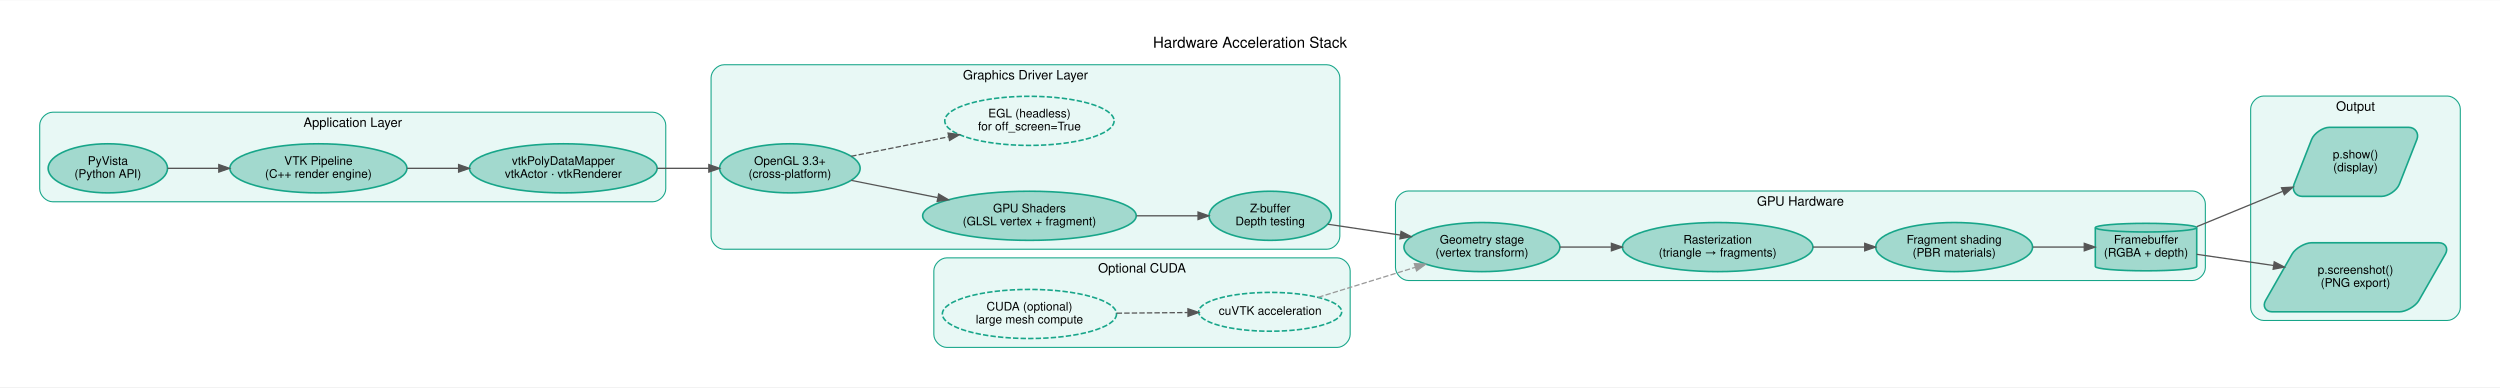
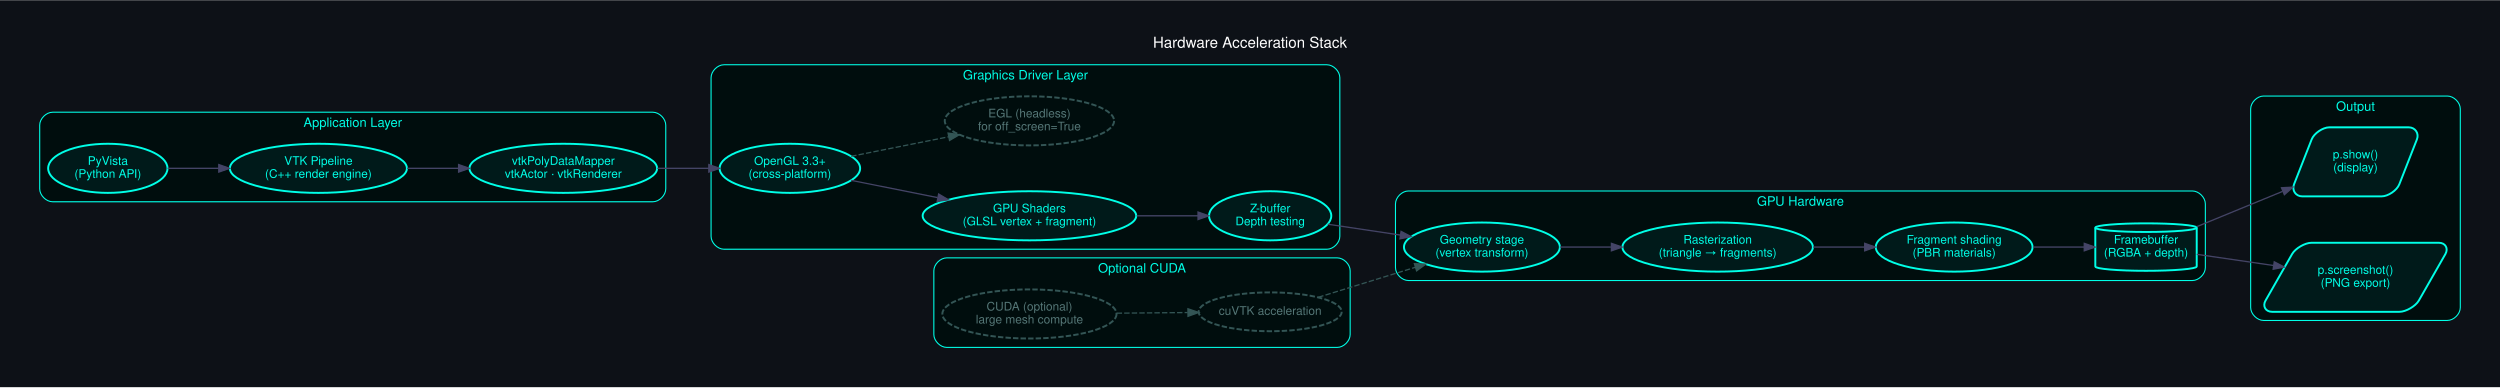
<svg xmlns="http://www.w3.org/2000/svg" width="2317pt" height="359pt" viewBox="0.00 0.00 2317.31 358.60">
  <g id="graph0" class="graph" transform="scale(1 1) rotate(0) translate(28.8 329.8)">
-     <polygon fill="#ffffff" stroke="transparent" points="-28.8,28.8 -28.8,-329.8 2288.51,-329.8 2288.51,28.8 -28.8,28.8" />
-     <text text-anchor="middle" x="1129.85" y="-285.8" font-family="Helvetica,Arial,sans-serif" font-size="14.00">Hardware Acceleration Stack</text>
+     <polygon fill="#0d1117" stroke="transparent" points="-28.8,28.8 -28.8,-329.8 2288.51,-329.8 2288.51,28.8 -28.8,28.8" />
+     <text text-anchor="middle" x="1129.85" y="-285.8" font-family="Helvetica,Arial,sans-serif" font-size="14.00" fill="white">Hardware Acceleration Stack</text>
    <g id="clust1" class="cluster">
-       <path fill="#e8f8f5" stroke="#17a589" d="M20,-143C20,-143 576.31,-143 576.31,-143 582.31,-143 588.31,-149 588.31,-155 588.31,-155 588.31,-214 588.31,-214 588.31,-220 582.31,-226 576.31,-226 576.31,-226 20,-226 20,-226 14,-226 8,-220 8,-214 8,-214 8,-155 8,-155 8,-149 14,-143 20,-143" />
-       <text text-anchor="middle" x="298.15" y="-212.4" font-family="Helvetica,Arial,sans-serif" font-size="12.00">Application Layer</text>
+       <path fill="#000d0d" stroke="#00ffe7" d="M20,-143C20,-143 576.31,-143 576.31,-143 582.31,-143 588.31,-149 588.31,-155 588.31,-155 588.31,-214 588.31,-214 588.31,-220 582.31,-226 576.31,-226 576.31,-226 20,-226 20,-226 14,-226 8,-220 8,-214 8,-214 8,-155 8,-155 8,-149 14,-143 20,-143" />
+       <text text-anchor="middle" x="298.15" y="-212.4" font-family="Helvetica,Arial,sans-serif" font-size="12.00" fill="#00ffe7">Application Layer</text>
    </g>
    <g id="clust2" class="cluster">
-       <path fill="#e8f8f5" stroke="#17a589" d="M642.31,-99C642.31,-99 1201.12,-99 1201.12,-99 1207.12,-99 1213.12,-105 1213.12,-111 1213.12,-111 1213.12,-258 1213.12,-258 1213.12,-264 1207.12,-270 1201.12,-270 1201.12,-270 642.31,-270 642.31,-270 636.31,-270 630.31,-264 630.31,-258 630.31,-258 630.31,-111 630.31,-111 630.31,-105 636.31,-99 642.31,-99" />
-       <text text-anchor="middle" x="921.71" y="-256.4" font-family="Helvetica,Arial,sans-serif" font-size="12.00">Graphics Driver Layer</text>
+       <path fill="#000d0d" stroke="#00ffe7" d="M642.31,-99C642.31,-99 1201.12,-99 1201.12,-99 1207.12,-99 1213.12,-105 1213.12,-111 1213.12,-111 1213.12,-258 1213.12,-258 1213.12,-264 1207.12,-270 1201.12,-270 1201.12,-270 642.31,-270 642.31,-270 636.31,-270 630.31,-264 630.31,-258 630.31,-258 630.31,-111 630.31,-111 630.31,-105 636.31,-99 642.31,-99" />
+       <text text-anchor="middle" x="921.71" y="-256.4" font-family="Helvetica,Arial,sans-serif" font-size="12.00" fill="#00ffe7">Graphics Driver Layer</text>
+     </g>
+     <g id="clust3" class="cluster">
+       <path fill="#000d0d" stroke="#00ffe7" d="M1276.7,-70C1276.7,-70 2003.39,-70 2003.39,-70 2009.39,-70 2015.39,-76 2015.39,-82 2015.39,-82 2015.39,-141 2015.39,-141 2015.39,-147 2009.39,-153 2003.39,-153 2003.39,-153 1276.7,-153 1276.7,-153 1270.7,-153 1264.7,-147 1264.7,-141 1264.7,-141 1264.7,-82 1264.7,-82 1264.7,-76 1270.7,-70 1276.7,-70" />
+       <text text-anchor="middle" x="1640.04" y="-139.4" font-family="Helvetica,Arial,sans-serif" font-size="12.00" fill="#00ffe7">GPU Hardware</text>
+     </g>
+     <g id="clust4" class="cluster">
+       <path fill="#000d0d" stroke="#00ffe7" d="M848.8,-8C848.8,-8 1210.7,-8 1210.7,-8 1216.7,-8 1222.7,-14 1222.7,-20 1222.7,-20 1222.7,-79 1222.7,-79 1222.7,-85 1216.7,-91 1210.7,-91 1210.7,-91 848.8,-91 848.8,-91 842.8,-91 836.8,-85 836.8,-79 836.8,-79 836.8,-20 836.8,-20 836.8,-14 842.8,-8 848.8,-8" />
+       <text text-anchor="middle" x="1029.75" y="-77.4" font-family="Helvetica,Arial,sans-serif" font-size="12.00" fill="#00ffe7">Optional CUDA</text>
    </g>
    <g id="clust5" class="cluster">
-       <path fill="#e8f8f5" stroke="#17a589" d="M2069.39,-33C2069.39,-33 2239.71,-33 2239.71,-33 2245.71,-33 2251.71,-39 2251.71,-45 2251.71,-45 2251.71,-229 2251.71,-229 2251.71,-235 2245.71,-241 2239.71,-241 2239.71,-241 2069.39,-241 2069.39,-241 2063.39,-241 2057.39,-235 2057.39,-229 2057.39,-229 2057.39,-45 2057.39,-45 2057.39,-39 2063.39,-33 2069.39,-33" />
-       <text text-anchor="middle" x="2154.55" y="-227.4" font-family="Helvetica,Arial,sans-serif" font-size="12.00">Output</text>
-     </g>
-     <g id="clust3" class="cluster">
-       <path fill="#e8f8f5" stroke="#17a589" d="M1276.7,-70C1276.7,-70 2003.39,-70 2003.39,-70 2009.39,-70 2015.39,-76 2015.39,-82 2015.39,-82 2015.39,-141 2015.39,-141 2015.39,-147 2009.39,-153 2003.39,-153 2003.39,-153 1276.7,-153 1276.7,-153 1270.7,-153 1264.7,-147 1264.7,-141 1264.7,-141 1264.7,-82 1264.7,-82 1264.7,-76 1270.7,-70 1276.7,-70" />
-       <text text-anchor="middle" x="1640.04" y="-139.4" font-family="Helvetica,Arial,sans-serif" font-size="12.00">GPU Hardware</text>
-     </g>
-     <g id="clust4" class="cluster">
-       <path fill="#e8f8f5" stroke="#17a589" d="M848.8,-8C848.8,-8 1210.7,-8 1210.7,-8 1216.7,-8 1222.7,-14 1222.7,-20 1222.7,-20 1222.7,-79 1222.7,-79 1222.7,-85 1216.7,-91 1210.7,-91 1210.7,-91 848.8,-91 848.8,-91 842.8,-91 836.8,-85 836.8,-79 836.8,-79 836.8,-20 836.8,-20 836.8,-14 842.8,-8 848.8,-8" />
-       <text text-anchor="middle" x="1029.75" y="-77.4" font-family="Helvetica,Arial,sans-serif" font-size="12.00">Optional CUDA</text>
+       <path fill="#000d0d" stroke="#00ffe7" d="M2069.39,-33C2069.39,-33 2239.71,-33 2239.71,-33 2245.71,-33 2251.71,-39 2251.71,-45 2251.71,-45 2251.71,-229 2251.71,-229 2251.71,-235 2245.71,-241 2239.71,-241 2239.71,-241 2069.39,-241 2069.39,-241 2063.39,-241 2057.39,-235 2057.39,-229 2057.39,-229 2057.39,-45 2057.39,-45 2057.39,-39 2063.39,-33 2069.39,-33" />
+       <text text-anchor="middle" x="2154.55" y="-227.4" font-family="Helvetica,Arial,sans-serif" font-size="12.00" fill="#00ffe7">Output</text>
    </g>
    <g id="node1" class="node">
-       <ellipse fill="#a2d9ce" stroke="#17a589" stroke-width="1.5" cx="71.15" cy="-174" rx="55.31" ry="22.76" />
-       <text text-anchor="middle" x="71.15" y="-177.2" font-family="Helvetica,Arial,sans-serif" font-size="11.00">PyVista</text>
-       <text text-anchor="middle" x="71.15" y="-165.2" font-family="Helvetica,Arial,sans-serif" font-size="11.00">(Python API)</text>
+       <ellipse fill="#001a1a" stroke="#00ffe7" stroke-width="1.8" cx="71.15" cy="-174" rx="55.31" ry="22.76" />
+       <text text-anchor="middle" x="71.15" y="-177.2" font-family="Helvetica,Arial,sans-serif" font-size="11.00" fill="#00ffe7">PyVista</text>
+       <text text-anchor="middle" x="71.15" y="-165.2" font-family="Helvetica,Arial,sans-serif" font-size="11.00" fill="#00ffe7">(Python API)</text>
    </g>
    <g id="node2" class="node">
-       <ellipse fill="#a2d9ce" stroke="#17a589" stroke-width="1.5" cx="266.33" cy="-174" rx="82.05" ry="22.76" />
-       <text text-anchor="middle" x="266.33" y="-177.2" font-family="Helvetica,Arial,sans-serif" font-size="11.00">VTK Pipeline</text>
-       <text text-anchor="middle" x="266.33" y="-165.2" font-family="Helvetica,Arial,sans-serif" font-size="11.00">(C++ render engine)</text>
+       <ellipse fill="#001a1a" stroke="#00ffe7" stroke-width="1.8" cx="266.33" cy="-174" rx="82.05" ry="22.76" />
+       <text text-anchor="middle" x="266.33" y="-177.2" font-family="Helvetica,Arial,sans-serif" font-size="11.00" fill="#00ffe7">VTK Pipeline</text>
+       <text text-anchor="middle" x="266.33" y="-165.2" font-family="Helvetica,Arial,sans-serif" font-size="11.00" fill="#00ffe7">(C++ render engine)</text>
    </g>
    <g id="edge1" class="edge">
-       <path fill="none" stroke="#555555" stroke-width="1.2" d="M126.48,-174C141.27,-174 157.7,-174 173.94,-174" />
-       <polygon fill="#555555" stroke="#555555" stroke-width="1.2" points="174,-177.5 184,-174 174,-170.5 174,-177.5" />
+       <path fill="none" stroke="#444466" stroke-width="1.2" d="M126.48,-174C141.27,-174 157.7,-174 173.94,-174" />
+       <polygon fill="#444466" stroke="#444466" stroke-width="1.2" points="174,-177.5 184,-174 174,-170.5 174,-177.5" />
    </g>
    <g id="node3" class="node">
-       <ellipse fill="#a2d9ce" stroke="#17a589" stroke-width="1.5" cx="493.33" cy="-174" rx="86.95" ry="22.76" />
-       <text text-anchor="middle" x="493.33" y="-177.2" font-family="Helvetica,Arial,sans-serif" font-size="11.00">vtkPolyDataMapper</text>
-       <text text-anchor="middle" x="493.33" y="-165.2" font-family="Helvetica,Arial,sans-serif" font-size="11.00">vtkActor · vtkRenderer</text>
+       <ellipse fill="#001a1a" stroke="#00ffe7" stroke-width="1.8" cx="493.33" cy="-174" rx="86.95" ry="22.76" />
+       <text text-anchor="middle" x="493.33" y="-177.2" font-family="Helvetica,Arial,sans-serif" font-size="11.00" fill="#00ffe7">vtkPolyDataMapper</text>
+       <text text-anchor="middle" x="493.33" y="-165.2" font-family="Helvetica,Arial,sans-serif" font-size="11.00" fill="#00ffe7">vtkActor · vtkRenderer</text>
    </g>
    <g id="edge2" class="edge">
-       <path fill="none" stroke="#555555" stroke-width="1.2" d="M348.56,-174C363.95,-174 380.18,-174 395.98,-174" />
-       <polygon fill="#555555" stroke="#555555" stroke-width="1.2" points="396.29,-177.5 406.29,-174 396.29,-170.5 396.29,-177.5" />
+       <path fill="none" stroke="#444466" stroke-width="1.2" d="M348.56,-174C363.95,-174 380.18,-174 395.98,-174" />
+       <polygon fill="#444466" stroke="#444466" stroke-width="1.2" points="396.29,-177.5 406.29,-174 396.29,-170.5 396.29,-177.5" />
    </g>
    <g id="node4" class="node">
-       <ellipse fill="#a2d9ce" stroke="#17a589" stroke-width="1.5" cx="703.36" cy="-174" rx="65.11" ry="22.76" />
-       <text text-anchor="middle" x="703.36" y="-177.2" font-family="Helvetica,Arial,sans-serif" font-size="11.00">OpenGL 3.3+</text>
-       <text text-anchor="middle" x="703.36" y="-165.2" font-family="Helvetica,Arial,sans-serif" font-size="11.00">(cross-platform)</text>
+       <ellipse fill="#001a1a" stroke="#00ffe7" stroke-width="1.8" cx="703.36" cy="-174" rx="65.11" ry="22.76" />
+       <text text-anchor="middle" x="703.36" y="-177.2" font-family="Helvetica,Arial,sans-serif" font-size="11.00" fill="#00ffe7">OpenGL 3.3+</text>
+       <text text-anchor="middle" x="703.36" y="-165.2" font-family="Helvetica,Arial,sans-serif" font-size="11.00" fill="#00ffe7">(cross-platform)</text>
    </g>
    <g id="edge10" class="edge">
-       <path fill="none" stroke="#555555" stroke-width="1.2" d="M580.45,-174C596.31,-174 612.74,-174 628.22,-174" />
-       <polygon fill="#555555" stroke="#555555" stroke-width="1.2" points="628.23,-177.5 638.23,-174 628.23,-170.5 628.23,-177.5" />
+       <path fill="none" stroke="#444466" stroke-width="1.2" d="M580.45,-174C596.31,-174 612.74,-174 628.22,-174" />
+       <polygon fill="#444466" stroke="#444466" stroke-width="1.2" points="628.23,-177.5 638.23,-174 628.23,-170.5 628.23,-177.5" />
    </g>
    <g id="node5" class="node">
-       <ellipse fill="#a2d9ce" stroke="#17a589" stroke-width="1.5" cx="925.41" cy="-130" rx="98.99" ry="22.76" />
-       <text text-anchor="middle" x="925.41" y="-133.2" font-family="Helvetica,Arial,sans-serif" font-size="11.00">GPU Shaders</text>
-       <text text-anchor="middle" x="925.41" y="-121.2" font-family="Helvetica,Arial,sans-serif" font-size="11.00">(GLSL vertex + fragment)</text>
+       <ellipse fill="#001a1a" stroke="#00ffe7" stroke-width="1.8" cx="925.41" cy="-130" rx="98.99" ry="22.76" />
+       <text text-anchor="middle" x="925.41" y="-133.2" font-family="Helvetica,Arial,sans-serif" font-size="11.00" fill="#00ffe7">GPU Shaders</text>
+       <text text-anchor="middle" x="925.41" y="-121.2" font-family="Helvetica,Arial,sans-serif" font-size="11.00" fill="#00ffe7">(GLSL vertex + fragment)</text>
    </g>
    <g id="edge3" class="edge">
-       <path fill="none" stroke="#555555" stroke-width="1.2" d="M760.17,-162.84C784.45,-157.99 813.41,-152.19 840.21,-146.84" />
-       <polygon fill="#555555" stroke="#555555" stroke-width="1.2" points="841.25,-150.2 850.37,-144.81 839.87,-143.33 841.25,-150.2" />
+       <path fill="none" stroke="#444466" stroke-width="1.2" d="M760.17,-162.84C784.45,-157.99 813.41,-152.19 840.21,-146.84" />
+       <polygon fill="#444466" stroke="#444466" stroke-width="1.2" points="841.25,-150.2 850.37,-144.81 839.87,-143.33 841.25,-150.2" />
    </g>
    <g id="node7" class="node">
-       <ellipse fill="none" stroke="#17a589" stroke-width="1.5" stroke-dasharray="5,2" cx="925.41" cy="-218" rx="78.48" ry="22.76" />
-       <text text-anchor="middle" x="925.41" y="-221.2" font-family="Helvetica,Arial,sans-serif" font-size="11.00">EGL (headless)</text>
-       <text text-anchor="middle" x="925.41" y="-209.2" font-family="Helvetica,Arial,sans-serif" font-size="11.00">for off_screen=True</text>
+       <ellipse fill="none" stroke="#335555" stroke-width="1.8" stroke-dasharray="5,2" cx="925.41" cy="-218" rx="78.48" ry="22.76" />
+       <text text-anchor="middle" x="925.41" y="-221.2" font-family="Helvetica,Arial,sans-serif" font-size="11.00" fill="#557777">EGL (headless)</text>
+       <text text-anchor="middle" x="925.41" y="-209.2" font-family="Helvetica,Arial,sans-serif" font-size="11.00" fill="#557777">for off_screen=True</text>
    </g>
    <g id="edge5" class="edge">
-       <path fill="none" stroke="#555555" stroke-width="1.2" stroke-dasharray="5,2" d="M760.17,-185.16C787.63,-190.65 821.09,-197.34 850.62,-203.25" />
-       <polygon fill="#555555" stroke="#555555" stroke-width="1.2" points="849.98,-206.69 860.47,-205.22 851.36,-199.82 849.98,-206.69" />
+       <path fill="none" stroke="#335555" stroke-width="1.2" stroke-dasharray="5,2" d="M760.17,-185.16C787.63,-190.65 821.09,-197.34 850.62,-203.25" />
+       <polygon fill="#335555" stroke="#335555" stroke-width="1.2" points="849.98,-206.69 860.47,-205.22 851.36,-199.82 849.98,-206.69" />
    </g>
    <g id="node6" class="node">
-       <ellipse fill="#a2d9ce" stroke="#17a589" stroke-width="1.5" cx="1148.55" cy="-130" rx="56.64" ry="22.76" />
-       <text text-anchor="middle" x="1148.55" y="-133.2" font-family="Helvetica,Arial,sans-serif" font-size="11.00">Z-buffer</text>
-       <text text-anchor="middle" x="1148.55" y="-121.2" font-family="Helvetica,Arial,sans-serif" font-size="11.00">Depth testing</text>
+       <ellipse fill="#001a1a" stroke="#00ffe7" stroke-width="1.8" cx="1148.55" cy="-130" rx="56.64" ry="22.76" />
+       <text text-anchor="middle" x="1148.55" y="-133.2" font-family="Helvetica,Arial,sans-serif" font-size="11.00" fill="#00ffe7">Z-buffer</text>
+       <text text-anchor="middle" x="1148.55" y="-121.2" font-family="Helvetica,Arial,sans-serif" font-size="11.00" fill="#00ffe7">Depth testing</text>
    </g>
    <g id="edge4" class="edge">
-       <path fill="none" stroke="#555555" stroke-width="1.2" d="M1024.69,-130C1043.97,-130 1063.76,-130 1081.66,-130" />
-       <polygon fill="#555555" stroke="#555555" stroke-width="1.2" points="1081.68,-133.5 1091.68,-130 1081.68,-126.5 1081.68,-133.5" />
+       <path fill="none" stroke="#444466" stroke-width="1.2" d="M1024.69,-130C1043.97,-130 1063.76,-130 1081.66,-130" />
+       <polygon fill="#444466" stroke="#444466" stroke-width="1.2" points="1081.68,-133.5 1091.68,-130 1081.68,-126.5 1081.68,-133.5" />
    </g>
    <g id="node8" class="node">
-       <ellipse fill="#a2d9ce" stroke="#17a589" stroke-width="1.5" cx="1344.82" cy="-101" rx="72.25" ry="22.76" />
-       <text text-anchor="middle" x="1344.82" y="-104.2" font-family="Helvetica,Arial,sans-serif" font-size="11.00">Geometry stage</text>
-       <text text-anchor="middle" x="1344.82" y="-92.2" font-family="Helvetica,Arial,sans-serif" font-size="11.00">(vertex transform)</text>
+       <ellipse fill="#001a1a" stroke="#00ffe7" stroke-width="1.8" cx="1344.82" cy="-101" rx="72.25" ry="22.76" />
+       <text text-anchor="middle" x="1344.82" y="-104.2" font-family="Helvetica,Arial,sans-serif" font-size="11.00" fill="#00ffe7">Geometry stage</text>
+       <text text-anchor="middle" x="1344.82" y="-92.2" font-family="Helvetica,Arial,sans-serif" font-size="11.00" fill="#00ffe7">(vertex transform)</text>
    </g>
    <g id="edge11" class="edge">
-       <path fill="none" stroke="#555555" stroke-width="1.2" d="M1201.87,-122.19C1222.53,-119.11 1246.65,-115.5 1269.09,-112.16" />
-       <polygon fill="#555555" stroke="#555555" stroke-width="1.2" points="1269.89,-115.57 1279.27,-110.64 1268.86,-108.65 1269.89,-115.57" />
+       <path fill="none" stroke="#444466" stroke-width="1.2" d="M1201.87,-122.19C1222.53,-119.11 1246.65,-115.5 1269.09,-112.16" />
+       <polygon fill="#444466" stroke="#444466" stroke-width="1.2" points="1269.89,-115.57 1279.27,-110.64 1268.86,-108.65 1269.89,-115.57" />
    </g>
    <g id="node9" class="node">
-       <ellipse fill="#a2d9ce" stroke="#17a589" stroke-width="1.5" cx="1563.34" cy="-101" rx="88.28" ry="22.76" />
-       <text text-anchor="middle" x="1563.34" y="-104.2" font-family="Helvetica,Arial,sans-serif" font-size="11.00">Rasterization</text>
-       <text text-anchor="middle" x="1563.34" y="-92.2" font-family="Helvetica,Arial,sans-serif" font-size="11.00">(triangle → fragments)</text>
+       <ellipse fill="#001a1a" stroke="#00ffe7" stroke-width="1.8" cx="1563.34" cy="-101" rx="88.28" ry="22.76" />
+       <text text-anchor="middle" x="1563.34" y="-104.2" font-family="Helvetica,Arial,sans-serif" font-size="11.00" fill="#00ffe7">Rasterization</text>
+       <text text-anchor="middle" x="1563.34" y="-92.2" font-family="Helvetica,Arial,sans-serif" font-size="11.00" fill="#00ffe7">(triangle → fragments)</text>
    </g>
    <g id="edge6" class="edge">
-       <path fill="none" stroke="#555555" stroke-width="1.2" d="M1417.02,-101C1432.18,-101 1448.45,-101 1464.42,-101" />
-       <polygon fill="#555555" stroke="#555555" stroke-width="1.2" points="1464.85,-104.5 1474.85,-101 1464.85,-97.5 1464.85,-104.5" />
+       <path fill="none" stroke="#444466" stroke-width="1.2" d="M1417.02,-101C1432.18,-101 1448.45,-101 1464.42,-101" />
+       <polygon fill="#444466" stroke="#444466" stroke-width="1.2" points="1464.85,-104.5 1474.85,-101 1464.85,-97.5 1464.85,-104.5" />
    </g>
    <g id="node10" class="node">
-       <ellipse fill="#a2d9ce" stroke="#17a589" stroke-width="1.5" cx="1782.56" cy="-101" rx="72.66" ry="22.76" />
-       <text text-anchor="middle" x="1782.56" y="-104.2" font-family="Helvetica,Arial,sans-serif" font-size="11.00">Fragment shading</text>
-       <text text-anchor="middle" x="1782.56" y="-92.2" font-family="Helvetica,Arial,sans-serif" font-size="11.00">(PBR materials)</text>
+       <ellipse fill="#001a1a" stroke="#00ffe7" stroke-width="1.8" cx="1782.56" cy="-101" rx="72.66" ry="22.76" />
+       <text text-anchor="middle" x="1782.56" y="-104.2" font-family="Helvetica,Arial,sans-serif" font-size="11.00" fill="#00ffe7">Fragment shading</text>
+       <text text-anchor="middle" x="1782.56" y="-92.2" font-family="Helvetica,Arial,sans-serif" font-size="11.00" fill="#00ffe7">(PBR materials)</text>
    </g>
    <g id="edge7" class="edge">
-       <path fill="none" stroke="#555555" stroke-width="1.2" d="M1651.75,-101C1667.51,-101 1683.89,-101 1699.5,-101" />
-       <polygon fill="#555555" stroke="#555555" stroke-width="1.2" points="1699.63,-104.5 1709.63,-101 1699.63,-97.5 1699.63,-104.5" />
+       <path fill="none" stroke="#444466" stroke-width="1.2" d="M1651.75,-101C1667.51,-101 1683.89,-101 1699.5,-101" />
+       <polygon fill="#444466" stroke="#444466" stroke-width="1.2" points="1699.63,-104.5 1709.63,-101 1699.63,-97.5 1699.63,-104.5" />
    </g>
    <g id="node11" class="node">
-       <path fill="#a2d9ce" stroke="#17a589" stroke-width="1.5" d="M2007.39,-119C2007.39,-121.21 1986.32,-123 1960.39,-123 1934.45,-123 1913.39,-121.21 1913.39,-119 1913.39,-119 1913.39,-83 1913.39,-83 1913.39,-80.79 1934.45,-79 1960.39,-79 1986.32,-79 2007.39,-80.79 2007.39,-83 2007.39,-83 2007.39,-119 2007.39,-119" />
-       <path fill="none" stroke="#17a589" stroke-width="1.5" d="M2007.39,-119C2007.39,-116.79 1986.32,-115 1960.39,-115 1934.45,-115 1913.39,-116.79 1913.39,-119" />
-       <text text-anchor="middle" x="1960.39" y="-104.2" font-family="Helvetica,Arial,sans-serif" font-size="11.00">Framebuffer</text>
-       <text text-anchor="middle" x="1960.39" y="-92.2" font-family="Helvetica,Arial,sans-serif" font-size="11.00">(RGBA + depth)</text>
+       <path fill="#001a1a" stroke="#00ffe7" stroke-width="1.8" d="M2007.39,-119C2007.39,-121.21 1986.32,-123 1960.39,-123 1934.45,-123 1913.39,-121.21 1913.39,-119 1913.39,-119 1913.39,-83 1913.39,-83 1913.39,-80.79 1934.45,-79 1960.39,-79 1986.32,-79 2007.39,-80.79 2007.39,-83 2007.39,-83 2007.39,-119 2007.39,-119" />
+       <path fill="none" stroke="#00ffe7" stroke-width="1.8" d="M2007.39,-119C2007.39,-116.79 1986.32,-115 1960.39,-115 1934.45,-115 1913.39,-116.79 1913.39,-119" />
+       <text text-anchor="middle" x="1960.39" y="-104.2" font-family="Helvetica,Arial,sans-serif" font-size="11.00" fill="#00ffe7">Framebuffer</text>
+       <text text-anchor="middle" x="1960.39" y="-92.2" font-family="Helvetica,Arial,sans-serif" font-size="11.00" fill="#00ffe7">(RGBA + depth)</text>
    </g>
    <g id="edge8" class="edge">
-       <path fill="none" stroke="#555555" stroke-width="1.2" d="M1855.58,-101C1871.38,-101 1887.88,-101 1902.96,-101" />
-       <polygon fill="#555555" stroke="#555555" stroke-width="1.2" points="1903.15,-104.5 1913.15,-101 1903.15,-97.5 1903.15,-104.5" />
+       <path fill="none" stroke="#444466" stroke-width="1.2" d="M1855.58,-101C1871.38,-101 1887.88,-101 1902.96,-101" />
+       <polygon fill="#444466" stroke="#444466" stroke-width="1.2" points="1903.15,-104.5 1913.15,-101 1903.15,-97.5 1903.15,-104.5" />
    </g>
    <g id="node14" class="node">
-       <path fill="#a2d9ce" stroke="#17a589" stroke-width="1.5" d="M2203.89,-212C2203.89,-212 2130.31,-212 2130.31,-212 2124.31,-212 2116.12,-206.41 2113.93,-200.83 2113.93,-200.83 2097.59,-159.17 2097.59,-159.17 2095.4,-153.59 2099.21,-148 2105.21,-148 2105.21,-148 2178.79,-148 2178.79,-148 2184.79,-148 2192.98,-153.59 2195.17,-159.17 2195.17,-159.17 2211.5,-200.83 2211.5,-200.83 2213.7,-206.41 2209.89,-212 2203.89,-212" />
-       <text text-anchor="middle" x="2154.55" y="-183.2" font-family="Helvetica,Arial,sans-serif" font-size="11.00">p.show()</text>
-       <text text-anchor="middle" x="2154.55" y="-171.2" font-family="Helvetica,Arial,sans-serif" font-size="11.00">(display)</text>
+       <path fill="#001a1a" stroke="#00ffe7" stroke-width="1.8" d="M2203.89,-212C2203.89,-212 2130.31,-212 2130.31,-212 2124.31,-212 2116.12,-206.41 2113.93,-200.83 2113.93,-200.83 2097.59,-159.17 2097.59,-159.17 2095.4,-153.59 2099.21,-148 2105.21,-148 2105.21,-148 2178.79,-148 2178.79,-148 2184.79,-148 2192.98,-153.59 2195.17,-159.17 2195.17,-159.17 2211.5,-200.83 2211.5,-200.83 2213.7,-206.41 2209.89,-212 2203.89,-212" />
+       <text text-anchor="middle" x="2154.55" y="-183.2" font-family="Helvetica,Arial,sans-serif" font-size="11.00" fill="#00ffe7">p.show()</text>
+       <text text-anchor="middle" x="2154.55" y="-171.2" font-family="Helvetica,Arial,sans-serif" font-size="11.00" fill="#00ffe7">(display)</text>
    </g>
    <g id="edge12" class="edge">
-       <path fill="none" stroke="#555555" stroke-width="1.2" d="M2007.42,-119.92C2031.25,-129.72 2060.78,-141.86 2087.05,-152.66" />
-       <polygon fill="#555555" stroke="#555555" stroke-width="1.2" points="2085.98,-156 2096.56,-156.57 2088.64,-149.53 2085.98,-156" />
+       <path fill="none" stroke="#444466" stroke-width="1.2" d="M2007.42,-119.92C2031.25,-129.72 2060.78,-141.86 2087.05,-152.66" />
+       <polygon fill="#444466" stroke="#444466" stroke-width="1.2" points="2085.98,-156 2096.56,-156.57 2088.64,-149.53 2085.98,-156" />
    </g>
    <g id="node15" class="node">
-       <path fill="#a2d9ce" stroke="#17a589" stroke-width="1.5" d="M2231.87,-105C2231.87,-105 2113.78,-105 2113.78,-105 2107.78,-105 2098.8,-99.79 2095.83,-94.58 2095.83,-94.58 2071.18,-51.42 2071.18,-51.42 2068.2,-46.21 2071.23,-41 2077.23,-41 2077.23,-41 2195.32,-41 2195.32,-41 2201.32,-41 2210.29,-46.21 2213.27,-51.42 2213.27,-51.42 2237.92,-94.58 2237.92,-94.58 2240.89,-99.79 2237.87,-105 2231.87,-105" />
-       <text text-anchor="middle" x="2154.55" y="-76.2" font-family="Helvetica,Arial,sans-serif" font-size="11.00">p.screenshot()</text>
-       <text text-anchor="middle" x="2154.55" y="-64.2" font-family="Helvetica,Arial,sans-serif" font-size="11.00">(PNG export)</text>
+       <path fill="#001a1a" stroke="#00ffe7" stroke-width="1.8" d="M2231.87,-105C2231.87,-105 2113.78,-105 2113.78,-105 2107.78,-105 2098.8,-99.79 2095.83,-94.58 2095.83,-94.58 2071.18,-51.42 2071.18,-51.42 2068.2,-46.21 2071.23,-41 2077.23,-41 2077.23,-41 2195.32,-41 2195.32,-41 2201.32,-41 2210.29,-46.21 2213.27,-51.42 2213.27,-51.42 2237.92,-94.58 2237.92,-94.58 2240.89,-99.79 2237.87,-105 2231.87,-105" />
+       <text text-anchor="middle" x="2154.55" y="-76.2" font-family="Helvetica,Arial,sans-serif" font-size="11.00" fill="#00ffe7">p.screenshot()</text>
+       <text text-anchor="middle" x="2154.55" y="-64.2" font-family="Helvetica,Arial,sans-serif" font-size="11.00" fill="#00ffe7">(PNG export)</text>
    </g>
    <g id="edge13" class="edge">
-       <path fill="none" stroke="#555555" stroke-width="1.2" d="M2007.42,-94.29C2028.69,-91.19 2054.51,-87.43 2078.49,-83.94" />
-       <polygon fill="#555555" stroke="#555555" stroke-width="1.2" points="2079.25,-87.36 2088.64,-82.46 2078.24,-80.44 2079.25,-87.36" />
+       <path fill="none" stroke="#444466" stroke-width="1.2" d="M2007.42,-94.29C2028.69,-91.19 2054.51,-87.43 2078.49,-83.94" />
+       <polygon fill="#444466" stroke="#444466" stroke-width="1.2" points="2079.25,-87.36 2088.64,-82.46 2078.24,-80.44 2079.25,-87.36" />
    </g>
    <g id="node12" class="node">
-       <ellipse fill="none" stroke="#17a589" stroke-width="1.5" stroke-dasharray="5,2" cx="925.41" cy="-39" rx="80.72" ry="22.76" />
-       <text text-anchor="middle" x="925.41" y="-42.2" font-family="Helvetica,Arial,sans-serif" font-size="11.00">CUDA (optional)</text>
-       <text text-anchor="middle" x="925.41" y="-30.2" font-family="Helvetica,Arial,sans-serif" font-size="11.00">large mesh compute</text>
+       <ellipse fill="none" stroke="#335555" stroke-width="1.8" stroke-dasharray="5,2" cx="925.41" cy="-39" rx="80.72" ry="22.76" />
+       <text text-anchor="middle" x="925.41" y="-42.2" font-family="Helvetica,Arial,sans-serif" font-size="11.00" fill="#557777">CUDA (optional)</text>
+       <text text-anchor="middle" x="925.41" y="-30.2" font-family="Helvetica,Arial,sans-serif" font-size="11.00" fill="#557777">large mesh compute</text>
    </g>
    <g id="node13" class="node">
-       <ellipse fill="none" stroke="#17a589" stroke-width="1.5" stroke-dasharray="5,2" cx="1148.55" cy="-41" rx="66.29" ry="18" />
-       <text text-anchor="middle" x="1148.55" y="-38.2" font-family="Helvetica,Arial,sans-serif" font-size="11.00">cuVTK acceleration</text>
+       <ellipse fill="none" stroke="#335555" stroke-width="1.8" stroke-dasharray="5,2" cx="1148.55" cy="-41" rx="66.29" ry="18" />
+       <text text-anchor="middle" x="1148.55" y="-38.2" font-family="Helvetica,Arial,sans-serif" font-size="11.00" fill="#557777">cuVTK acceleration</text>
    </g>
    <g id="edge9" class="edge">
-       <path fill="none" stroke="#555555" stroke-width="1.2" stroke-dasharray="5,2" d="M1006.25,-39.72C1027.72,-39.92 1050.88,-40.13 1072.11,-40.32" />
-       <polygon fill="#555555" stroke="#555555" stroke-width="1.2" points="1072.33,-43.82 1082.36,-40.41 1072.39,-36.82 1072.33,-43.82" />
+       <path fill="none" stroke="#335555" stroke-width="1.2" stroke-dasharray="5,2" d="M1006.25,-39.72C1027.72,-39.92 1050.88,-40.13 1072.11,-40.32" />
+       <polygon fill="#335555" stroke="#335555" stroke-width="1.2" points="1072.33,-43.82 1082.36,-40.41 1072.39,-36.82 1072.33,-43.82" />
    </g>
    <g id="edge14" class="edge">
-       <path fill="none" stroke="#999999" stroke-width="1.2" stroke-dasharray="5,2" d="M1193.15,-54.47C1219.68,-62.66 1253.97,-73.25 1283.13,-82.26" />
-       <polygon fill="#999999" stroke="#999999" stroke-width="1.2" points="1282.22,-85.64 1292.8,-85.24 1284.28,-78.95 1282.22,-85.64" />
+       <path fill="none" stroke="#335555" stroke-width="1.2" stroke-dasharray="5,2" d="M1193.15,-54.47C1219.68,-62.66 1253.97,-73.25 1283.13,-82.26" />
+       <polygon fill="#335555" stroke="#335555" stroke-width="1.2" points="1282.22,-85.64 1292.8,-85.24 1284.28,-78.95 1282.22,-85.64" />
    </g>
  </g>
</svg>
